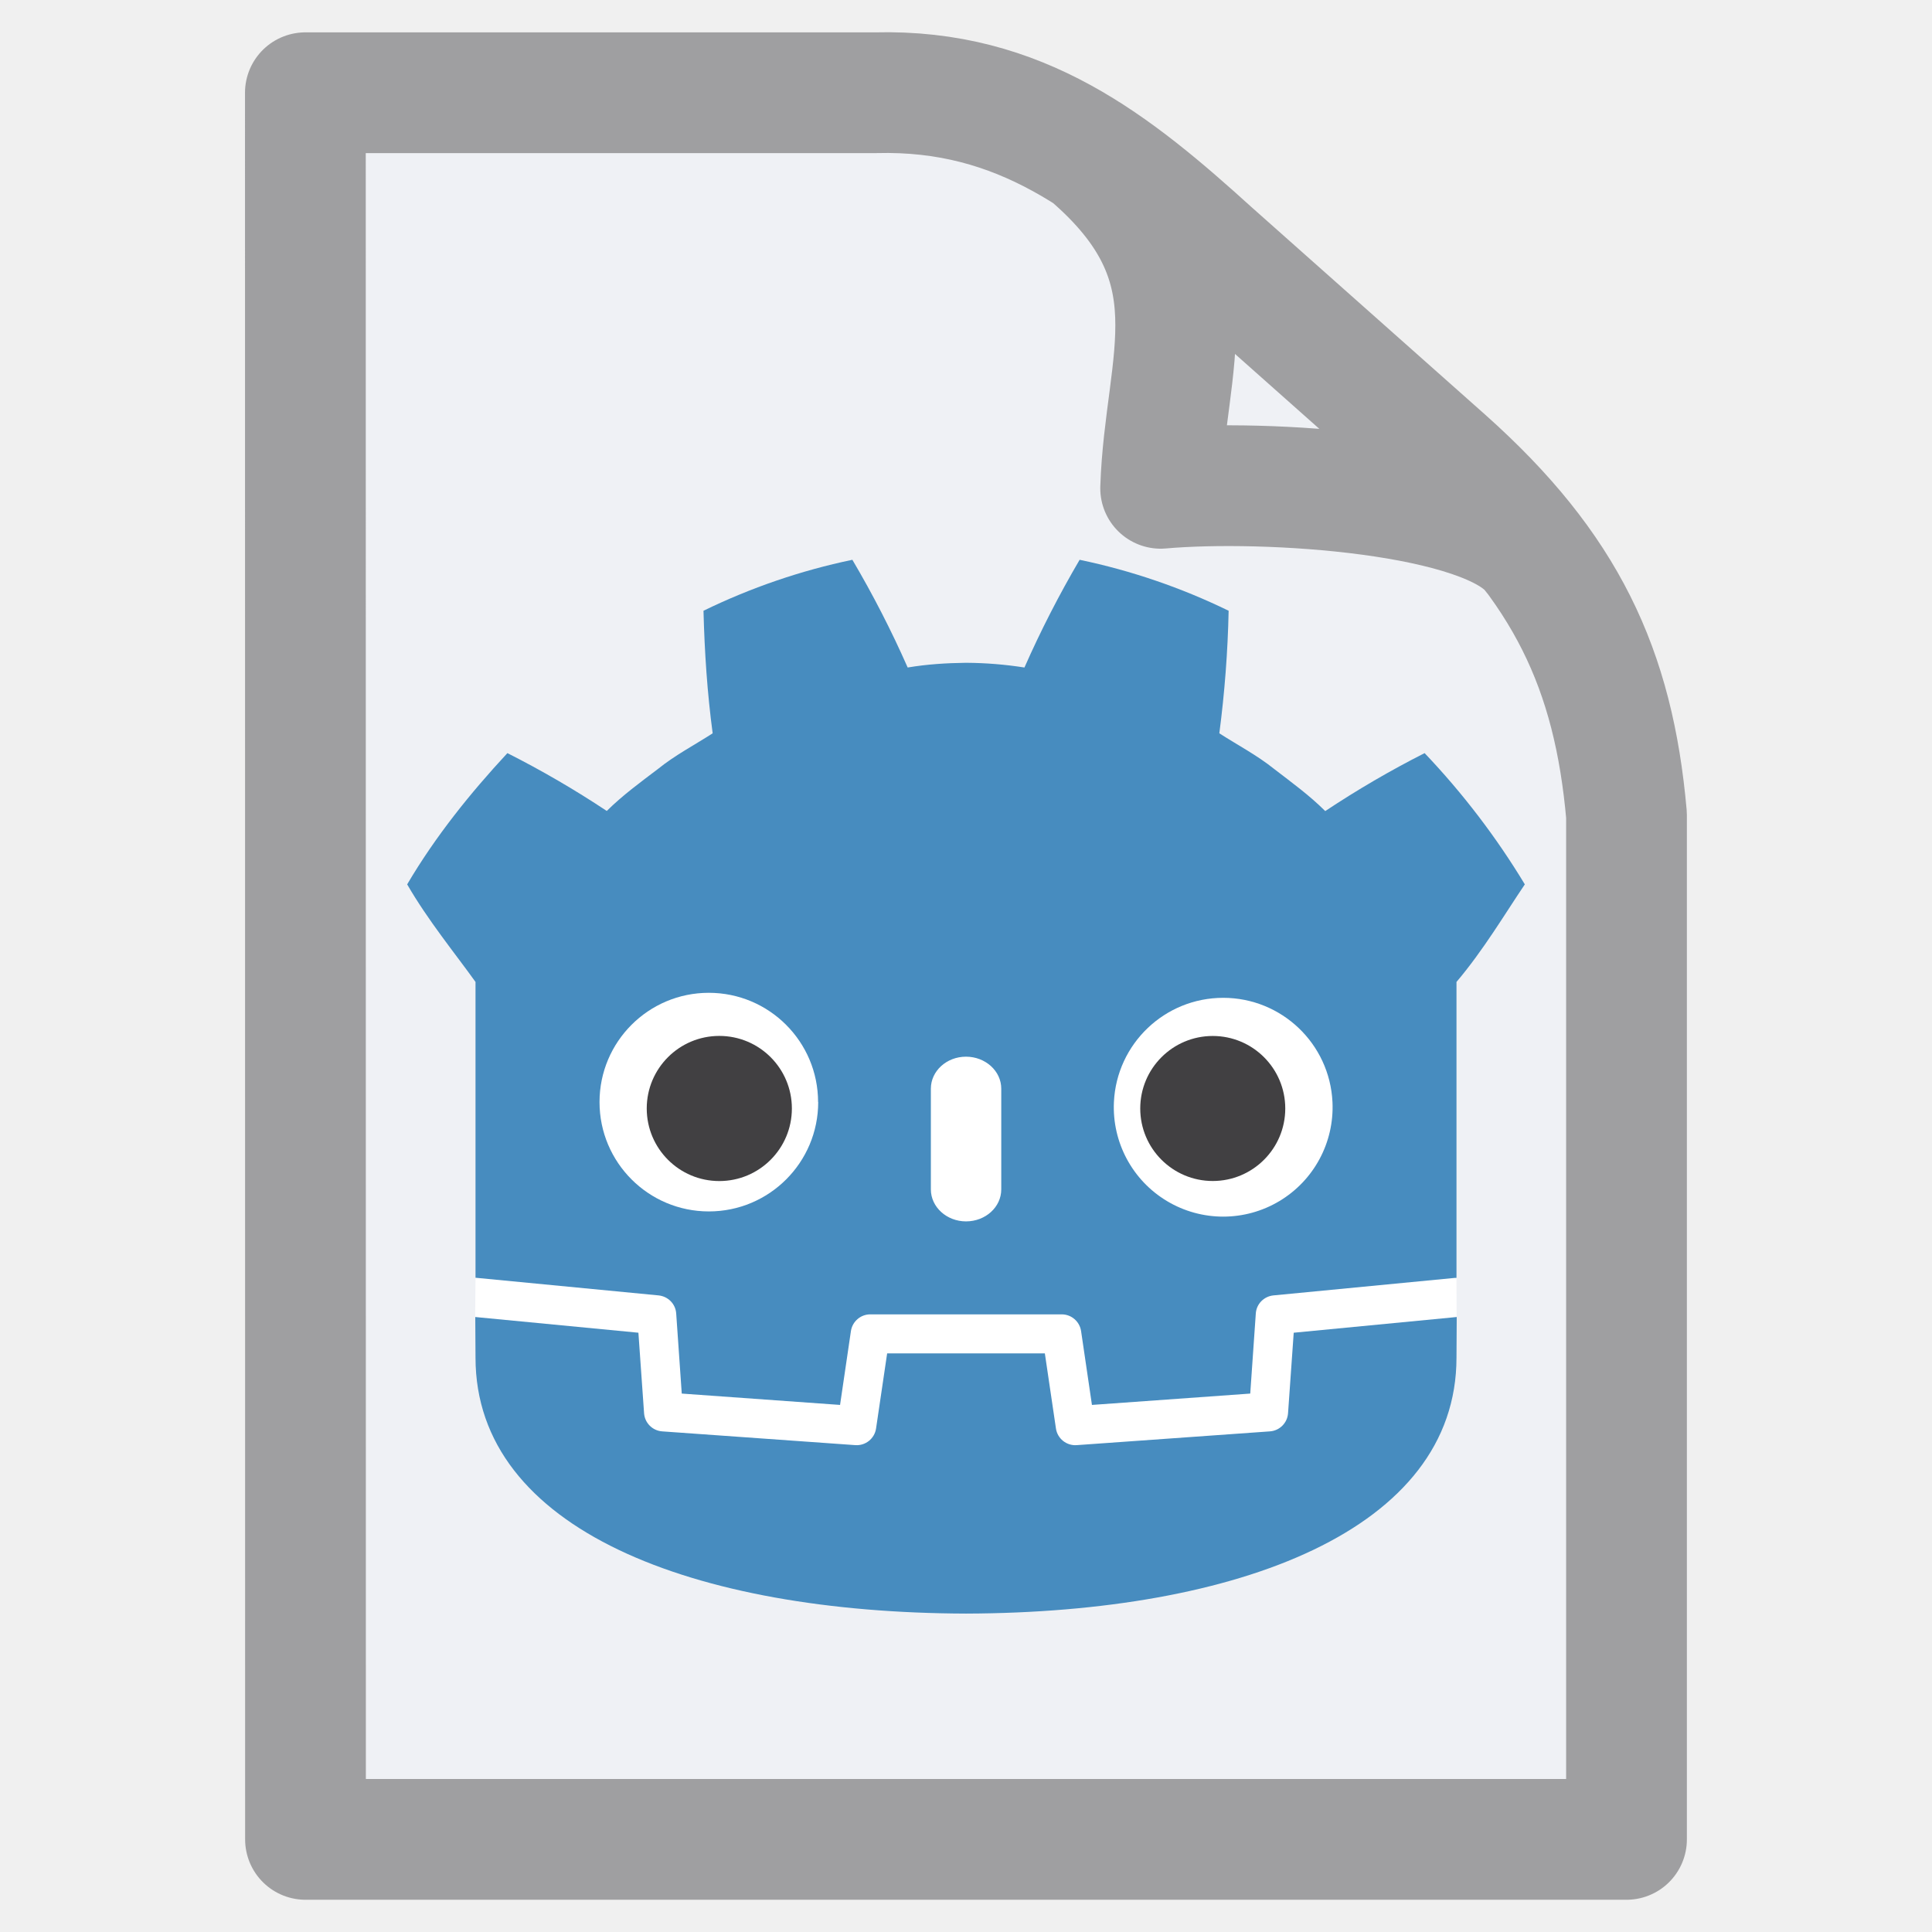
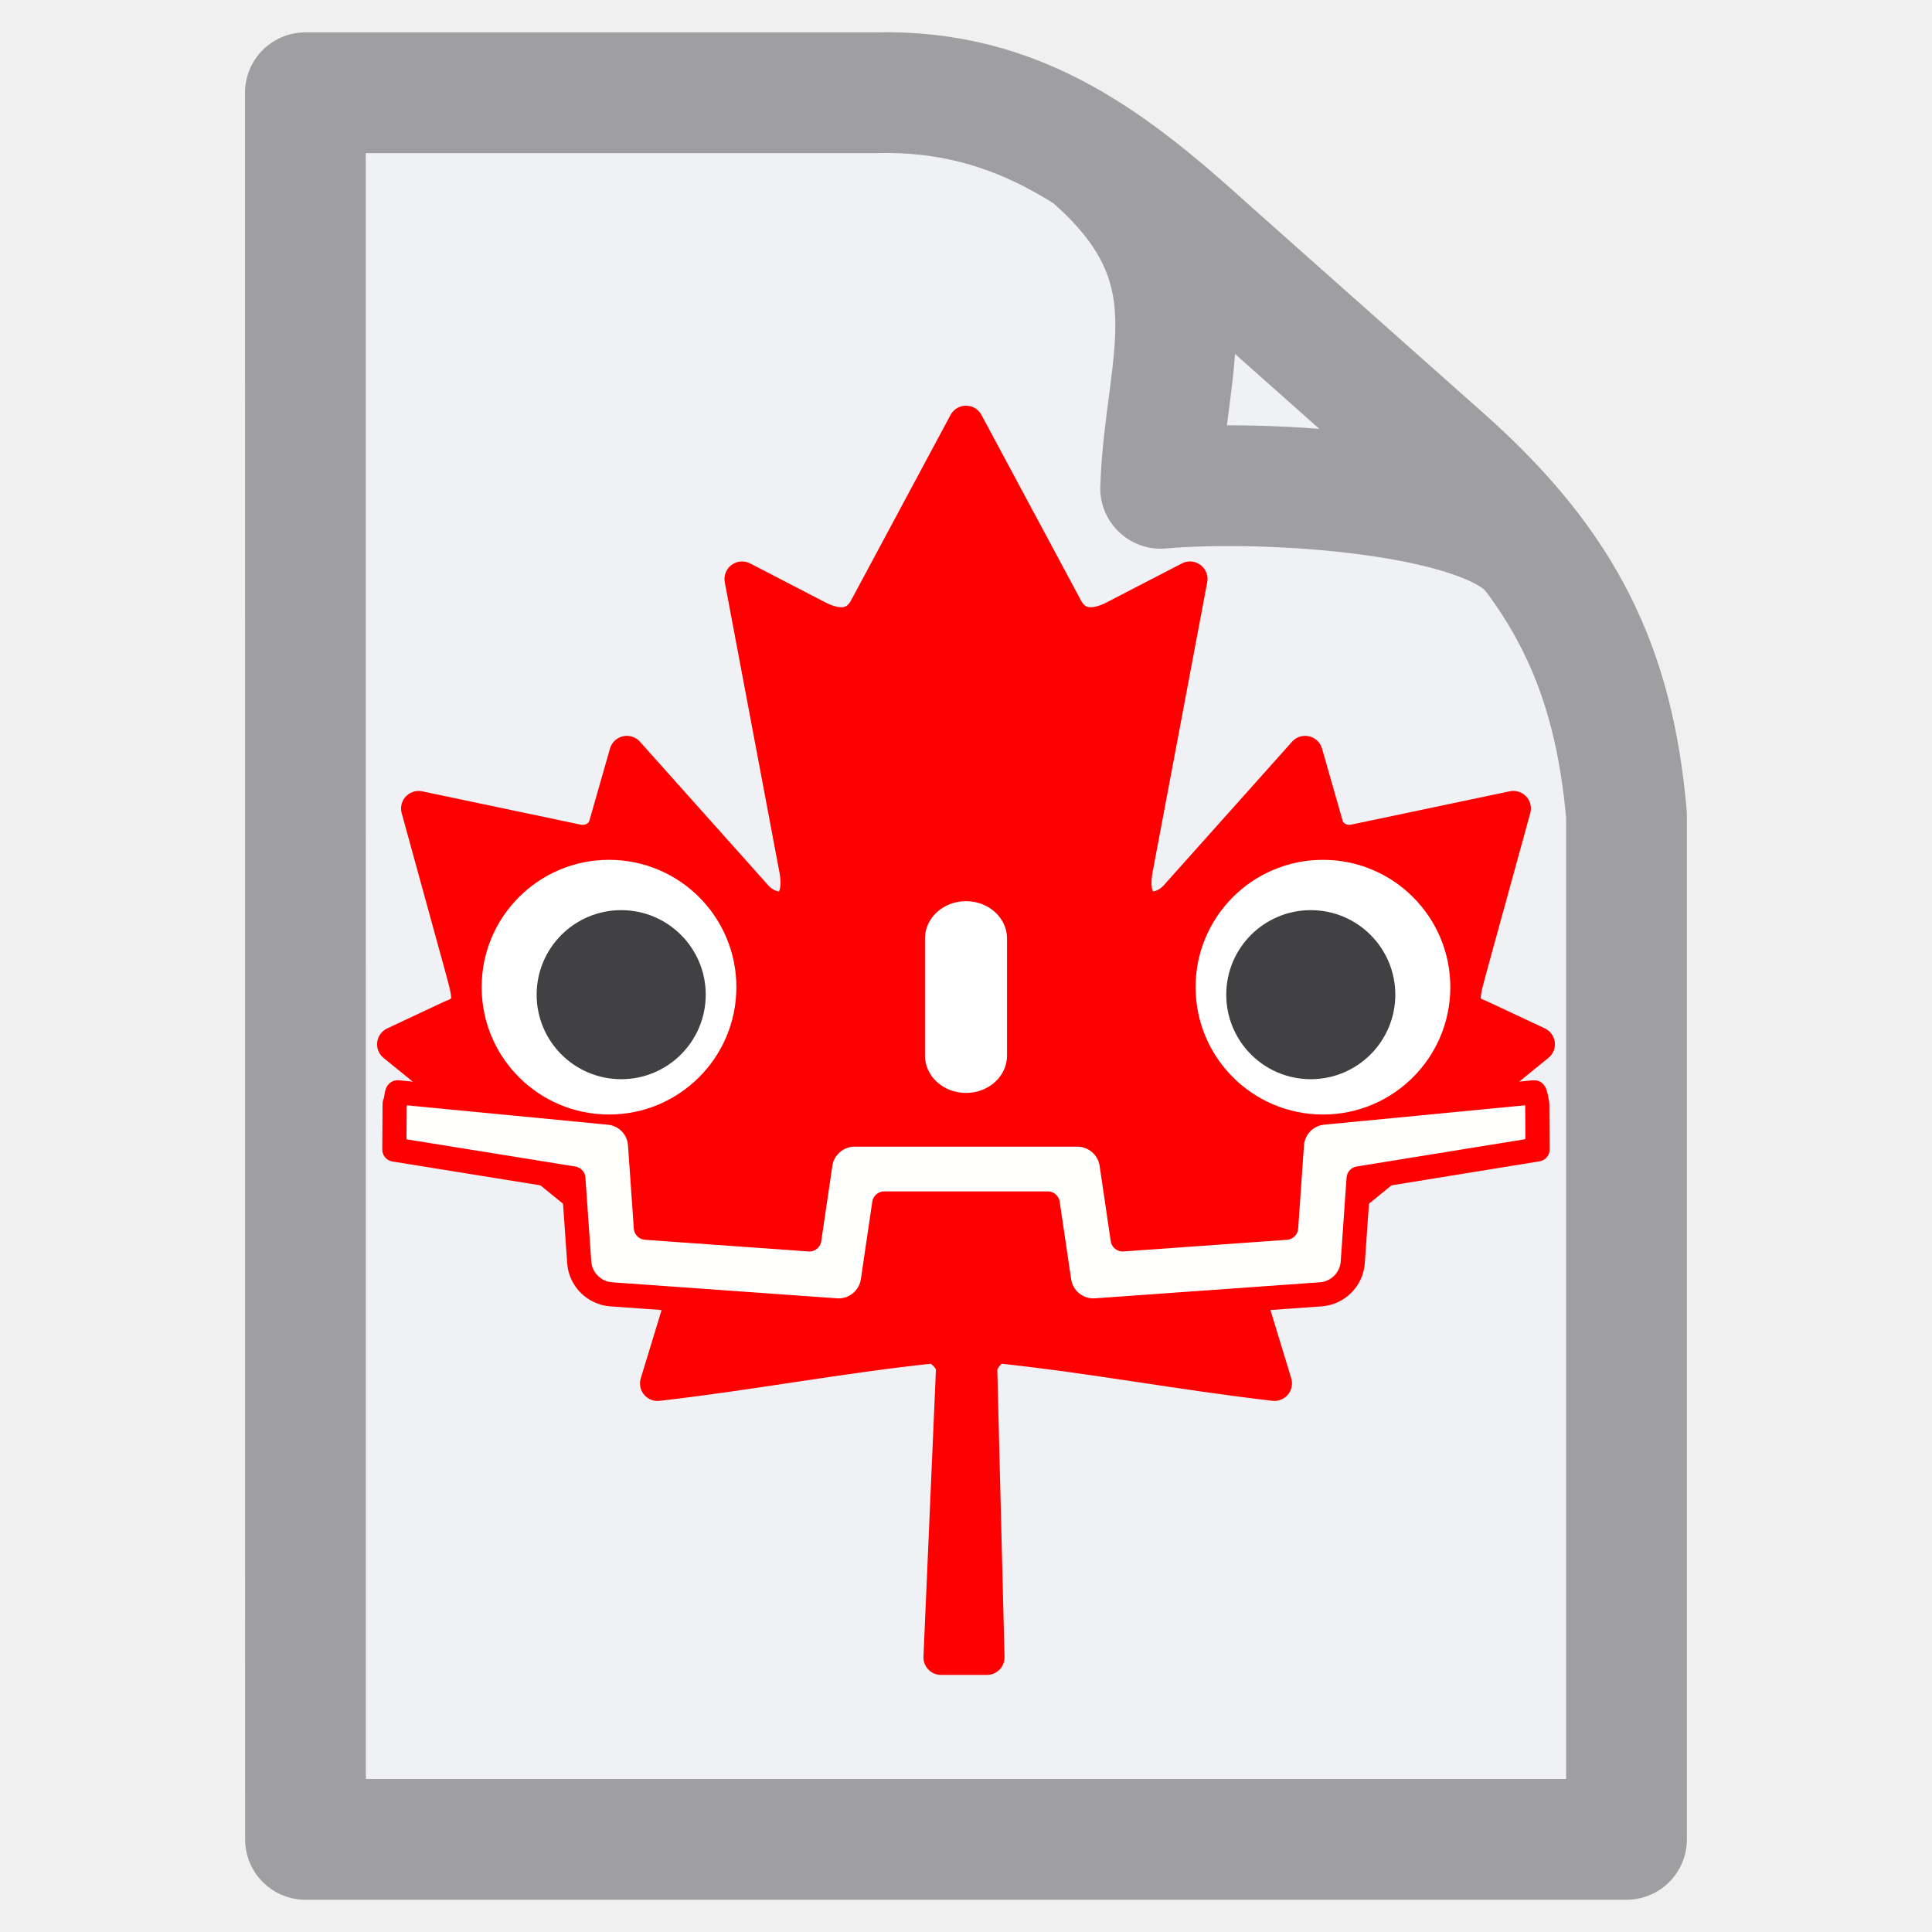
- <svg xmlns="http://www.w3.org/2000/svg" height="16" width="16">
-   <path d="m12.698 4.59c-.368-.508-2.218-.623-3.086-.546.034-1.064.492-1.839-.593-2.766m-6.49-.51h4.721c1.205-.032 1.977.591 2.788 1.326l1.932 1.716c.998.89 1.393 1.729 1.5 2.94v8.483h-10.94z" fill="#eff1f5" stroke="#9f9fa1" stroke-linecap="round" stroke-linejoin="round" />
-   <g stroke-width=".32">
-     <path d="m12.062 10.583s-.014-.083-.022-.082l-1.502.145a.244.244 0 0 0 -.22.226l-.042.592-1.162.083-.079-.536a.246.246 0 0 0 -.242-.21h-1.585c-.12 0-.225.09-.243.21l-.079.536-1.162-.083-.041-.592a.244.244 0 0 0 -.22-.226l-1.505-.146c-.007-.001-.013.082-.02.082l-.003.325 1.273.205.042.597c.008.12.105.218.226.227l1.6.114h.019c.12 0 .224-.089.242-.208l.081-.552h1.163l.08.552a.246.246 0 0 0 .26.208l1.601-.114a.246.246 0 0 0 .227-.227l.042-.597 1.272-.206z" fill="#fff" />
-     <path d="m3.938 8.132v2.45l.013.001 1.503.145c.079.008.141.071.146.15l.046.663 1.311.094.09-.612c.012-.079.08-.138.16-.138h1.586c.08 0.0.148.059.16.138l.09.612 1.311-.094.046-.663c.005-.079.067-.142.146-.15l1.502-.145h.014v-2.451c.221-.26.403-.567.566-.808-.236-.391-.515-.756-.83-1.087-.284.144-.558.304-.823.48-.13-.13-.278-.237-.422-.348-.143-.115-.303-.198-.455-.296.044-.337.07-.676.077-1.015-.392-.191-.807-.333-1.234-.422-.169.288-.322.586-.457.892-.159-.025-.319-.038-.48-.039h-.004-.003c-.16.002-.32.012-.48.039-.135-.306-.288-.604-.458-.892-.427.089-.841.231-1.233.422.009.346.031.678.076 1.015-.152.098-.312.181-.454.296-.145.11-.292.217-.423.347-.265-.176-.54-.336-.823-.479-.307.331-.595.688-.83 1.087.172.298.397.572.566.808z" fill="#478cbf" />
-     <path d="m10.714 11.037-.047.667a.162.162 0 0 1 -.15.15l-1.6.114a.162.162 0 0 1 -.172-.137l-.092-.623h-1.306l-.092.623a.162.162 0 0 1 -.171.137l-1.6-.114a.162.162 0 0 1 -.15-.15l-.047-.667-1.351-.13.002.336c0 1.427 1.81 2.113 4.06 2.12h.005c2.25-.007 4.059-.693 4.059-2.12l.002-.336z" fill="#478cbf" />
-     <path d="m6.776 9.127a.905.905 0 1 1 -1.811 0 .905.905 0 0 1 1.81 0" fill="#fff" />
-     <path d="m6.558 9.18a.6.6 0 1 1 -1.202 0 .6.6 0 0 1 1.202 0" fill="#414042" />
-     <path d="m8 10.115c-.16 0-.291-.119-.291-.265v-.834c0-.146.13-.265.291-.265s.292.119.292.265v.834c0 .146-.13.265-.292.265m1.225-.988a.906.906 0 1 0 1.81 0 .906.906 0 0 0 -1.81 0" fill="#fff" />
-     <path d="m9.443 9.18a.6.6 0 1 0 1.201 0 .6.6 0 0 0 -1.201 0" fill="#414042" />
+ <svg xmlns="http://www.w3.org/2000/svg" height="16" width="16" version="1.1" id="svg20">
+   <defs id="defs24" />
+   <path d="m12.698 4.59c-.368-.508-2.218-.623-3.086-.546.034-1.064.492-1.839-.593-2.766m-6.49-.51h4.721c1.205-.032 1.977.591 2.788 1.326l1.932 1.716c.998.89 1.393 1.729 1.5 2.94v8.483h-10.94z" fill="#eff1f5" stroke="#9f9fa1" stroke-linecap="round" stroke-linejoin="round" id="path2" />
+   <g id="g978">
+     <g id="g993" transform="matrix(0.381876,0,0,0.381876,4.372178,4.767248)">
+       <path id="path8" style="fill:#ff0000;stroke:#ff0000;stroke-width:0.761;stroke-linejoin:round;stroke-miterlimit:4;stroke-dasharray:none;stroke-opacity:1;paint-order:normal" d="M 9.5,-3.305 7.335,0.731 C 7.09,1.17 6.65,1.129 6.21,0.884 L 4.643,0.073 5.811,6.273 C 6.056,7.406 5.269,7.406 4.88,6.916 L 2.145,3.855 1.701,5.409 C 1.65,5.613 1.425,5.828 1.087,5.777 l -3.458,-0.727 0.908,3.302 c 0.194,0.735 0.346,1.039 -0.196,1.233 l -1.232,0.579 5.952,4.835 c 0.236,0.183 0.355,0.512 0.271,0.81 l -0.521,1.709 c 2.049,-0.236 3.886,-0.592 5.936,-0.811 0.181,-0.019 0.484,0.279 0.483,0.489 l -0.272,6.263 H 9.955 L 9.798,17.209 c -0.001,-0.21 0.274,-0.522 0.455,-0.503 2.05,0.219 3.887,0.574 5.936,0.811 L 15.668,15.808 c -0.084,-0.298 0.035,-0.627 0.271,-0.81 L 21.891,10.163 20.658,9.584 C 20.116,9.39 20.268,9.086 20.462,8.351 l 0.908,-3.302 -3.458,0.727 C 17.575,5.828 17.35,5.613 17.299,5.409 L 16.855,3.855 14.12,6.916 C 13.731,7.405 12.944,7.405 13.189,6.273 L 14.357,0.073 12.79,0.884 C 12.35,1.129 11.91,1.17 11.665,0.731 Z" />
+       <g id="g78" transform="matrix(0.1266327,0,0,-0.1266327,21.88866,11.4546)" style="fill:#fffffd;fill-opacity:1;stroke:#ff0000;stroke-width:4.136;stroke-linejoin:round;stroke-miterlimit:4;stroke-dasharray:none;stroke-opacity:1">
+         <path d="m 0,0 c 0,0 -0.325,1.994 -0.515,1.976 l -36.182,-3.491 c -2.879,-0.278 -5.115,-2.574 -5.317,-5.459 l -0.994,-14.247 -27.992,-1.997 -1.904,12.912 c -0.424,2.872 -2.932,5.037 -5.835,5.037 h -38.188 c -2.902,0 -5.41,-2.165 -5.834,-5.037 l -1.905,-12.912 -27.992,1.997 -0.994,14.247 c -0.202,2.886 -2.438,5.182 -5.317,5.46 l -36.2,3.49 c -0.187,0.018 -0.324,-1.978 -0.511,-1.978 l -0.049,-7.83 30.658,-4.944 1.004,-14.374 c 0.203,-2.91 2.551,-5.263 5.463,-5.472 l 38.551,-2.75 c 0.146,-0.01 0.29,-0.016 0.434,-0.016 2.897,0 5.401,2.166 5.825,5.038 l 1.959,13.286 h 28.005 l 1.959,-13.286 c 0.423,-2.871 2.93,-5.037 5.831,-5.037 0.142,0 0.284,0.005 0.423,0.015 l 38.556,2.75 c 2.911,0.209 5.26,2.562 5.463,5.472 l 1.003,14.374 30.645,4.966 z" style="fill:#fffffd;fill-opacity:1;fill-rule:nonzero;stroke:#ff0000;stroke-width:4.136;stroke-linejoin:round;stroke-miterlimit:4;stroke-dasharray:none;stroke-opacity:1" id="path80" />
+       </g>
+       <g id="g90-3" transform="matrix(0.1266327,0,0,-0.1266327,4.520416,8.923801)" style="stroke-width:0.32">
+         <path d="m 0,0 c 0,-12.052 -9.765,-21.815 -21.813,-21.815 -12.042,0 -21.81,9.763 -21.81,21.815 0,12.044 9.768,21.802 21.81,21.802 C -9.765,21.802 0,12.044 0,0" style="fill:#ffffff;fill-opacity:1;fill-rule:nonzero;stroke:none;stroke-width:0.32" id="path92-5" />
+       </g>
+       <g id="g94-6" transform="matrix(0.1266327,0,0,-0.1266327,3.855769,9.087643)" style="stroke-width:0.32">
+         <path d="m 0,0 c 0,-7.994 -6.479,-14.473 -14.479,-14.473 -7.996,0 -14.479,6.479 -14.479,14.473 0,7.994 6.483,14.479 14.479,14.479 C -6.479,14.479 0,7.994 0,0" style="fill:#414042;fill-opacity:1;fill-rule:nonzero;stroke:none;stroke-width:0.32" id="path96-2" />
+       </g>
+       <g id="g98-9" transform="matrix(0.1266327,0,0,-0.1266327,9.499798,12.12183)" style="stroke-width:0.32">
+         <path d="m 0,7.135 c -3.878,0 -7.021,2.858 -7.021,6.381 v 20.081 c 0,3.52 3.143,6.381 7.021,6.381 3.878,0 7.028,-2.861 7.028,-6.381 v -20.081 C 7.028,9.993 3.878,7.135 0,7.135" style="fill:#ffffff;fill-opacity:1;fill-rule:nonzero;stroke:none;stroke-width:0.32" id="path100-1" />
+       </g>
+       <g id="g102-2" transform="matrix(0.1266327,0,0,-0.1266327,14.47932,8.923927)" style="stroke-width:0.32">
+         <path d="m 0,0 c 0,-12.052 9.765,-21.815 21.815,-21.815 12.041,0 21.808,9.763 21.808,21.815 0,12.044 -9.767,21.802 -21.808,21.802 C 9.765,21.802 0,12.044 0,0" style="fill:#ffffff;fill-opacity:1;fill-rule:nonzero;stroke:none;stroke-width:0.32" id="path104-7" />
+       </g>
+       <g id="g106-0" transform="matrix(0.1266327,0,0,-0.1266327,15.14414,9.08777)" style="stroke-width:0.32">
+         <path d="m 0,0 c 0,-7.994 6.477,-14.473 14.471,-14.473 8.002,0 14.479,6.479 14.479,14.473 0,7.994 -6.477,14.479 -14.479,14.479 C 6.477,14.479 0,7.994 0,0" style="fill:#414042;fill-opacity:1;fill-rule:nonzero;stroke:none;stroke-width:0.32" id="path108-9" />
+       </g>
+     </g>
  </g>
</svg>
